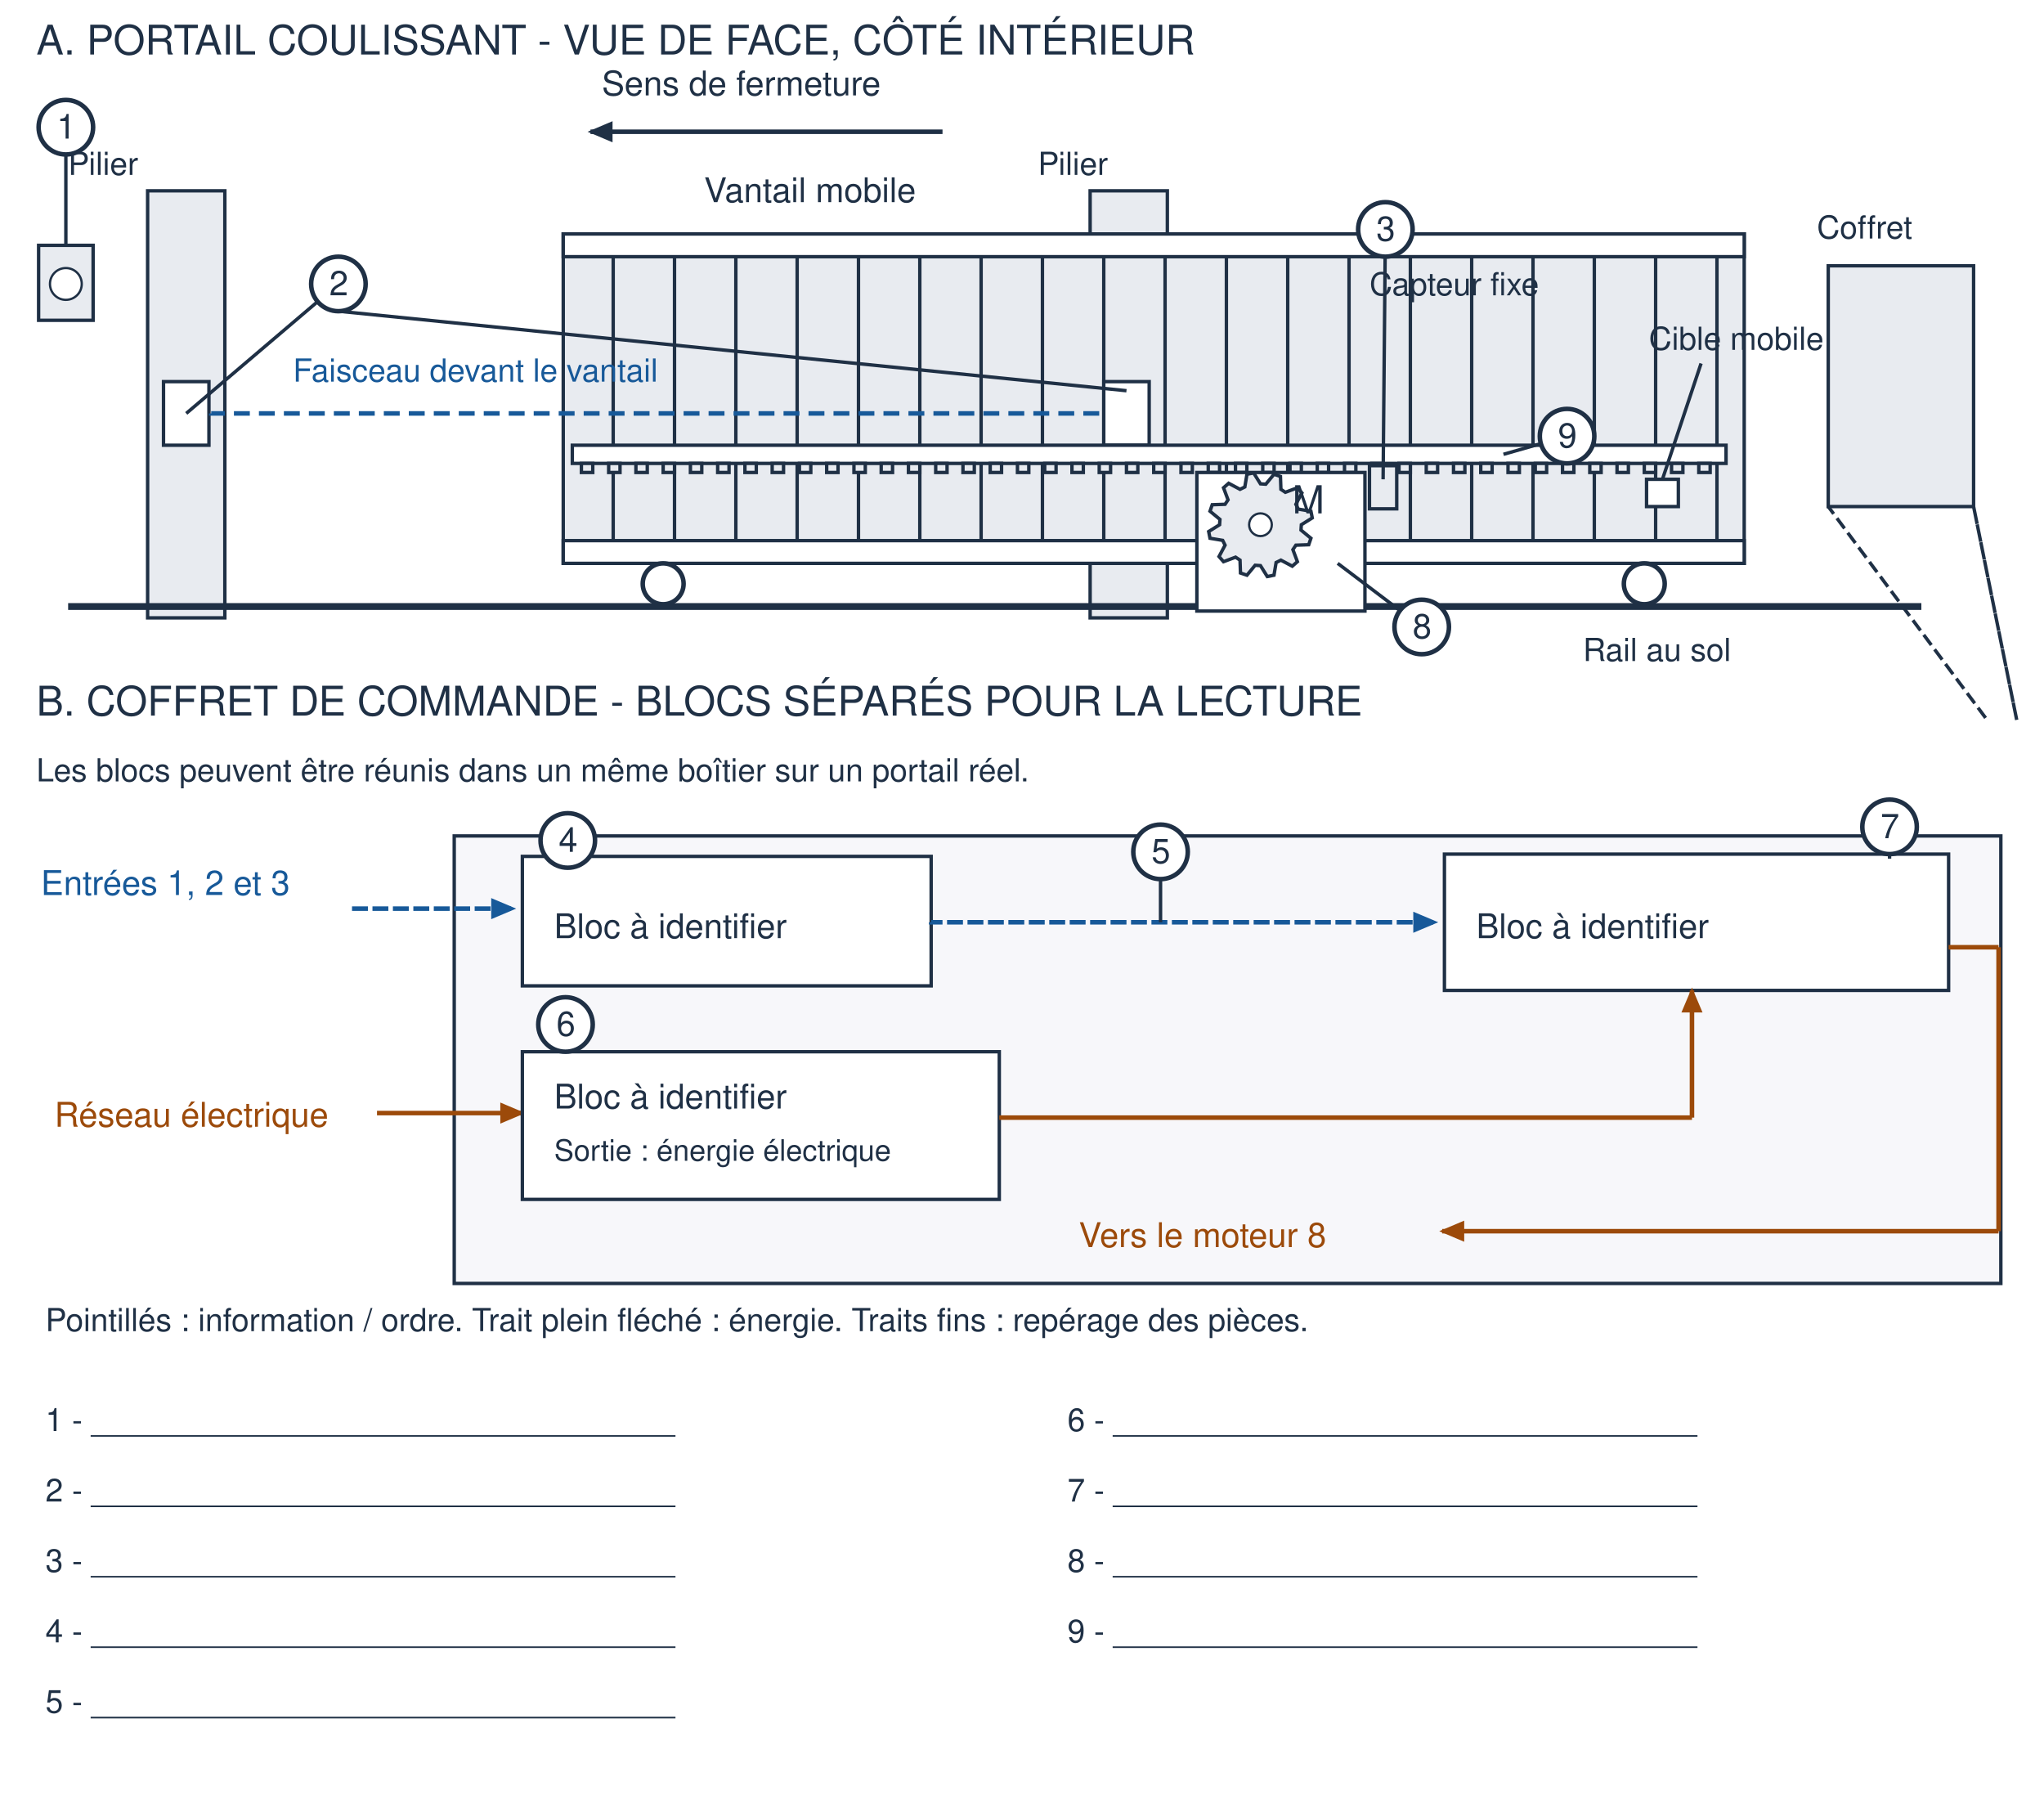
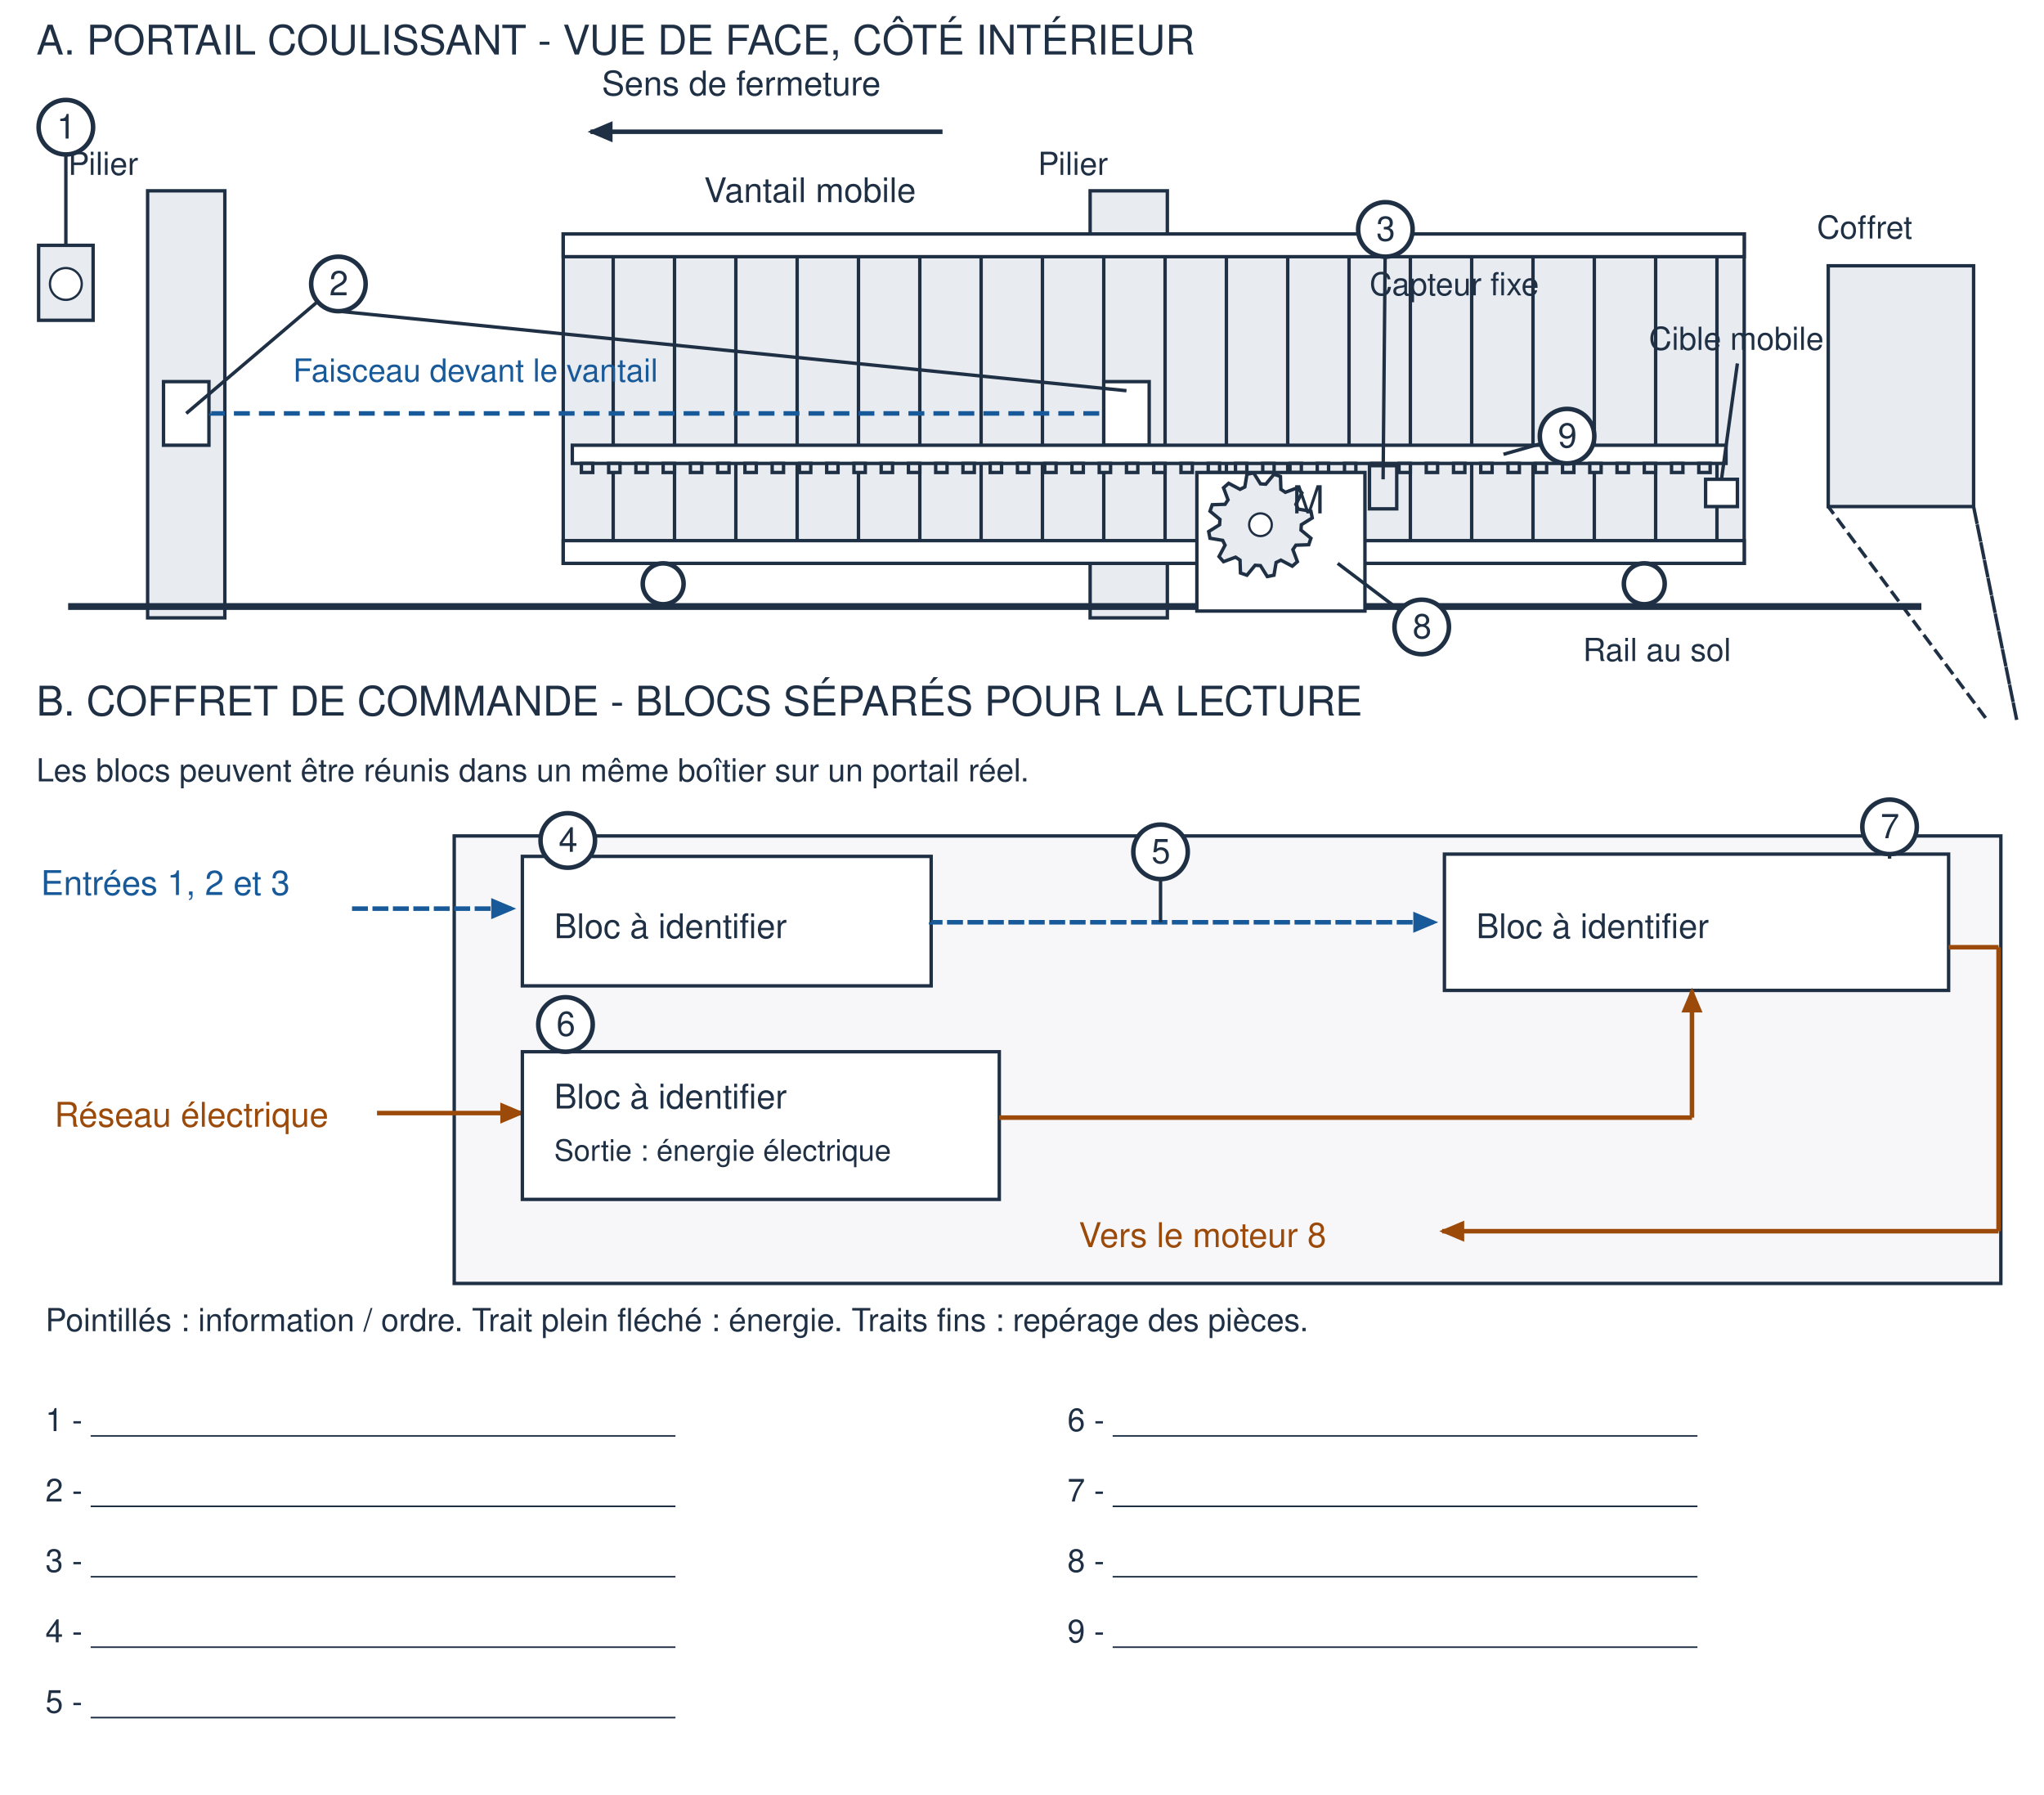
<svg xmlns="http://www.w3.org/2000/svg" role="img" aria-label="Vue du portail coulissant et détail du coffret de commande" width="900" height="790" preserveAspectRatio="xMinYMin meet" viewBox="0 0 900 790" version="1.0" fill-rule="evenodd">
  <clipPath id="clip">
    <rect x="0" y="0" width="900" height="790" />
  </clipPath>
  <g id="group" transform="scale(1,-1) translate(0,-790)" style="clip-path: url(#clip)">
    <g transform="">
      <g transform=" matrix(1,0,0,1,0,190)">
        <text x="16" y="576" style="font-family: Helvetica; font-size: 18px;fill: rgb(12%,19%,27%); stroke:none;" transform="translate(0,1152) scale(1,-1)">A. PORTAIL COULISSANT - VUE DE FACE, CÔTÉ INTÉRIEUR</text>
        <rect x="65" y="328" width="34" height="188" style="stroke: rgb(12%,19%,27%); stroke-linecap: butt; stroke-width: 1.5; fill: rgb(91%,92%,94%); fill-rule: evenodd;" />
        <rect x="480" y="328" width="34" height="188" style="stroke: rgb(12%,19%,27%); stroke-linecap: butt; stroke-width: 1.5; fill: rgb(91%,92%,94%); fill-rule: evenodd;" />
        <text x="30" y="523" style="font-family: Helvetica; font-size: 14px;fill: rgb(12%,19%,27%); stroke:none;" transform="translate(0,1046) scale(1,-1)">Pilier</text>
        <text x="457" y="523" style="font-family: Helvetica; font-size: 14px;fill: rgb(12%,19%,27%); stroke:none;" transform="translate(0,1046) scale(1,-1)">Pilier</text>
        <rect x="248" y="352" width="520" height="145" style="stroke: rgb(12%,19%,27%); stroke-linecap: butt; stroke-width: 1.5; fill: rgb(91%,92%,94%); fill-rule: evenodd;" />
        <path d="M 270,362 L 270,487 Z" style="stroke: rgb(12%,19%,27%); stroke-linecap: butt; stroke-width: 1.5;" />
        <path d="M 297,362 L 297,487 Z" style="stroke: rgb(12%,19%,27%); stroke-linecap: butt; stroke-width: 1.5;" />
        <path d="M 324,362 L 324,487 Z" style="stroke: rgb(12%,19%,27%); stroke-linecap: butt; stroke-width: 1.5;" />
        <path d="M 351,362 L 351,487 Z" style="stroke: rgb(12%,19%,27%); stroke-linecap: butt; stroke-width: 1.5;" />
        <path d="M 378,362 L 378,487 Z" style="stroke: rgb(12%,19%,27%); stroke-linecap: butt; stroke-width: 1.5;" />
        <path d="M 405,362 L 405,487 Z" style="stroke: rgb(12%,19%,27%); stroke-linecap: butt; stroke-width: 1.5;" />
        <path d="M 432,362 L 432,487 Z" style="stroke: rgb(12%,19%,27%); stroke-linecap: butt; stroke-width: 1.5;" />
        <path d="M 459,362 L 459,487 Z" style="stroke: rgb(12%,19%,27%); stroke-linecap: butt; stroke-width: 1.5;" />
        <path d="M 486,362 L 486,487 Z" style="stroke: rgb(12%,19%,27%); stroke-linecap: butt; stroke-width: 1.5;" />
        <path d="M 513,362 L 513,487 Z" style="stroke: rgb(12%,19%,27%); stroke-linecap: butt; stroke-width: 1.5;" />
        <path d="M 540,362 L 540,487 Z" style="stroke: rgb(12%,19%,27%); stroke-linecap: butt; stroke-width: 1.5;" />
        <path d="M 567,362 L 567,487 Z" style="stroke: rgb(12%,19%,27%); stroke-linecap: butt; stroke-width: 1.5;" />
        <path d="M 594,362 L 594,487 Z" style="stroke: rgb(12%,19%,27%); stroke-linecap: butt; stroke-width: 1.5;" />
        <path d="M 621,362 L 621,487 Z" style="stroke: rgb(12%,19%,27%); stroke-linecap: butt; stroke-width: 1.5;" />
        <path d="M 648,362 L 648,487 Z" style="stroke: rgb(12%,19%,27%); stroke-linecap: butt; stroke-width: 1.5;" />
        <path d="M 675,362 L 675,487 Z" style="stroke: rgb(12%,19%,27%); stroke-linecap: butt; stroke-width: 1.5;" />
        <path d="M 702,362 L 702,487 Z" style="stroke: rgb(12%,19%,27%); stroke-linecap: butt; stroke-width: 1.5;" />
        <path d="M 729,362 L 729,487 Z" style="stroke: rgb(12%,19%,27%); stroke-linecap: butt; stroke-width: 1.5;" />
        <path d="M 756,362 L 756,487 Z" style="stroke: rgb(12%,19%,27%); stroke-linecap: butt; stroke-width: 1.5;" />
        <rect x="248" y="352" width="520" height="10" style="stroke: rgb(12%,19%,27%); stroke-linecap: butt; stroke-width: 1.5; fill: rgb(100%,100%,100%); fill-rule: evenodd;" />
        <rect x="248" y="487" width="520" height="10" style="stroke: rgb(12%,19%,27%); stroke-linecap: butt; stroke-width: 1.5; fill: rgb(100%,100%,100%); fill-rule: evenodd;" />
        <circle cx="292" cy="343" r="9" style="stroke: rgb(12%,19%,27%); stroke-linecap: butt; stroke-width: 2; fill: rgb(100%,100%,100%); fill-rule: evenodd;" />
        <circle cx="724" cy="343" r="9" style="stroke: rgb(12%,19%,27%); stroke-linecap: butt; stroke-width: 2; fill: rgb(100%,100%,100%); fill-rule: evenodd;" />
        <path d="M 30,333 L 846,333 Z" style="stroke: rgb(12%,19%,27%); stroke-linecap: butt; stroke-width: 3;" />
        <text x="697" y="309" style="font-family: Helvetica; font-size: 14px;fill: rgb(12%,19%,27%); stroke:none;" transform="translate(0,618) scale(1,-1)">Rail au sol</text>
        <path d="M 415,542 L 260,542 Z" style="stroke: rgb(12%,19%,27%); stroke-linecap: butt; stroke-width: 2;" />
        <polygon points="260 542, 269.211 538.106, 269.211 545.894" style="stroke: rgb(12%,19%,27%); stroke-linecap: butt; stroke-width: 1; fill: rgb(12%,19%,27%); fill-rule: evenodd;" />
        <text x="265" y="558" style="font-family: Helvetica; font-size: 15px;fill: rgb(12%,19%,27%); stroke:none;" transform="translate(0,1116) scale(1,-1)">Sens de fermeture</text>
        <text x="310" y="511" style="font-family: Helvetica; font-size: 15px;fill: rgb(12%,19%,27%); stroke:none;" transform="translate(0,1022) scale(1,-1)">Vantail mobile</text>
        <rect x="72" y="404" width="20" height="28" style="stroke: rgb(12%,19%,27%); stroke-linecap: butt; stroke-width: 1.5; fill: rgb(100%,100%,100%); fill-rule: evenodd;" />
        <rect x="486" y="404" width="20" height="28" style="stroke: rgb(12%,19%,27%); stroke-linecap: butt; stroke-width: 1.5; fill: rgb(100%,100%,100%); fill-rule: evenodd;" />
        <path d="M 93,418 L 486,418 Z" style="stroke: rgb(9%,35%,60%); stroke-linecap: butt; stroke-width: 2; stroke-dasharray: 6, 5;" />
        <text x="129" y="432" style="font-family: Helvetica; font-size: 14px;fill: rgb(9%,35%,60%); stroke:none;" transform="translate(0,864) scale(1,-1)">Faisceau devant le vantail</text>
        <path d="M 149,475 L 82,418 Z" style="stroke: rgb(12%,19%,27%); stroke-linecap: butt; stroke-width: 1.5;" />
        <circle cx="149" cy="475" r="12" style="stroke: rgb(12%,19%,27%); stroke-linecap: butt; stroke-width: 2; fill: rgb(100%,100%,100%); fill-rule: evenodd;" />
        <text x="145" y="470" style="font-family: Helvetica; font-size: 15px;fill: rgb(12%,19%,27%); stroke:none;" transform="translate(0,940) scale(1,-1)">2</text>
        <path d="M 149,463 L 496,428 Z" style="stroke: rgb(12%,19%,27%); stroke-linecap: butt; stroke-width: 1.5;" />
        <rect x="17" y="459" width="24" height="33" style="stroke: rgb(12%,19%,27%); stroke-linecap: butt; stroke-width: 1.5; fill: rgb(91%,92%,94%); fill-rule: evenodd;" />
        <circle cx="29" cy="475" r="7" style="stroke: rgb(12%,19%,27%); stroke-linecap: butt; stroke-width: 1; fill: rgb(100%,100%,100%); fill-rule: evenodd;" />
        <path d="M 29,544 L 29,492 Z" style="stroke: rgb(12%,19%,27%); stroke-linecap: butt; stroke-width: 1.5;" />
        <circle cx="29" cy="544" r="12" style="stroke: rgb(12%,19%,27%); stroke-linecap: butt; stroke-width: 2; fill: rgb(100%,100%,100%); fill-rule: evenodd;" />
        <text x="25" y="539" style="font-family: Helvetica; font-size: 15px;fill: rgb(12%,19%,27%); stroke:none;" transform="translate(0,1078) scale(1,-1)">1</text>
        <rect x="252" y="396" width="508" height="8" style="stroke: rgb(12%,19%,27%); stroke-linecap: butt; stroke-width: 1.5; fill: rgb(100%,100%,100%); fill-rule: evenodd;" />
        <rect x="256" y="392" width="5" height="4" style="stroke: rgb(12%,19%,27%); stroke-linecap: butt; stroke-width: 1.5; fill: rgb(91%,92%,94%); fill-rule: evenodd;" />
        <rect x="268" y="392" width="5" height="4" style="stroke: rgb(12%,19%,27%); stroke-linecap: butt; stroke-width: 1.5; fill: rgb(91%,92%,94%); fill-rule: evenodd;" />
        <rect x="280" y="392" width="5" height="4" style="stroke: rgb(12%,19%,27%); stroke-linecap: butt; stroke-width: 1.5; fill: rgb(91%,92%,94%); fill-rule: evenodd;" />
        <rect x="292" y="392" width="5" height="4" style="stroke: rgb(12%,19%,27%); stroke-linecap: butt; stroke-width: 1.5; fill: rgb(91%,92%,94%); fill-rule: evenodd;" />
        <rect x="304" y="392" width="5" height="4" style="stroke: rgb(12%,19%,27%); stroke-linecap: butt; stroke-width: 1.5; fill: rgb(91%,92%,94%); fill-rule: evenodd;" />
        <rect x="316" y="392" width="5" height="4" style="stroke: rgb(12%,19%,27%); stroke-linecap: butt; stroke-width: 1.5; fill: rgb(91%,92%,94%); fill-rule: evenodd;" />
        <rect x="328" y="392" width="5" height="4" style="stroke: rgb(12%,19%,27%); stroke-linecap: butt; stroke-width: 1.5; fill: rgb(91%,92%,94%); fill-rule: evenodd;" />
        <rect x="340" y="392" width="5" height="4" style="stroke: rgb(12%,19%,27%); stroke-linecap: butt; stroke-width: 1.5; fill: rgb(91%,92%,94%); fill-rule: evenodd;" />
        <rect x="352" y="392" width="5" height="4" style="stroke: rgb(12%,19%,27%); stroke-linecap: butt; stroke-width: 1.5; fill: rgb(91%,92%,94%); fill-rule: evenodd;" />
        <rect x="364" y="392" width="5" height="4" style="stroke: rgb(12%,19%,27%); stroke-linecap: butt; stroke-width: 1.5; fill: rgb(91%,92%,94%); fill-rule: evenodd;" />
        <rect x="376" y="392" width="5" height="4" style="stroke: rgb(12%,19%,27%); stroke-linecap: butt; stroke-width: 1.5; fill: rgb(91%,92%,94%); fill-rule: evenodd;" />
        <rect x="388" y="392" width="5" height="4" style="stroke: rgb(12%,19%,27%); stroke-linecap: butt; stroke-width: 1.5; fill: rgb(91%,92%,94%); fill-rule: evenodd;" />
        <rect x="400" y="392" width="5" height="4" style="stroke: rgb(12%,19%,27%); stroke-linecap: butt; stroke-width: 1.5; fill: rgb(91%,92%,94%); fill-rule: evenodd;" />
        <rect x="412" y="392" width="5" height="4" style="stroke: rgb(12%,19%,27%); stroke-linecap: butt; stroke-width: 1.5; fill: rgb(91%,92%,94%); fill-rule: evenodd;" />
        <rect x="424" y="392" width="5" height="4" style="stroke: rgb(12%,19%,27%); stroke-linecap: butt; stroke-width: 1.5; fill: rgb(91%,92%,94%); fill-rule: evenodd;" />
        <rect x="436" y="392" width="5" height="4" style="stroke: rgb(12%,19%,27%); stroke-linecap: butt; stroke-width: 1.5; fill: rgb(91%,92%,94%); fill-rule: evenodd;" />
        <rect x="448" y="392" width="5" height="4" style="stroke: rgb(12%,19%,27%); stroke-linecap: butt; stroke-width: 1.5; fill: rgb(91%,92%,94%); fill-rule: evenodd;" />
        <rect x="460" y="392" width="5" height="4" style="stroke: rgb(12%,19%,27%); stroke-linecap: butt; stroke-width: 1.5; fill: rgb(91%,92%,94%); fill-rule: evenodd;" />
        <rect x="472" y="392" width="5" height="4" style="stroke: rgb(12%,19%,27%); stroke-linecap: butt; stroke-width: 1.5; fill: rgb(91%,92%,94%); fill-rule: evenodd;" />
        <rect x="484" y="392" width="5" height="4" style="stroke: rgb(12%,19%,27%); stroke-linecap: butt; stroke-width: 1.5; fill: rgb(91%,92%,94%); fill-rule: evenodd;" />
        <rect x="496" y="392" width="5" height="4" style="stroke: rgb(12%,19%,27%); stroke-linecap: butt; stroke-width: 1.5; fill: rgb(91%,92%,94%); fill-rule: evenodd;" />
        <rect x="508" y="392" width="5" height="4" style="stroke: rgb(12%,19%,27%); stroke-linecap: butt; stroke-width: 1.5; fill: rgb(91%,92%,94%); fill-rule: evenodd;" />
        <rect x="520" y="392" width="5" height="4" style="stroke: rgb(12%,19%,27%); stroke-linecap: butt; stroke-width: 1.5; fill: rgb(91%,92%,94%); fill-rule: evenodd;" />
        <rect x="532" y="392" width="5" height="4" style="stroke: rgb(12%,19%,27%); stroke-linecap: butt; stroke-width: 1.5; fill: rgb(91%,92%,94%); fill-rule: evenodd;" />
        <rect x="544" y="392" width="5" height="4" style="stroke: rgb(12%,19%,27%); stroke-linecap: butt; stroke-width: 1.5; fill: rgb(91%,92%,94%); fill-rule: evenodd;" />
        <rect x="556" y="392" width="5" height="4" style="stroke: rgb(12%,19%,27%); stroke-linecap: butt; stroke-width: 1.5; fill: rgb(91%,92%,94%); fill-rule: evenodd;" />
        <rect x="568" y="392" width="5" height="4" style="stroke: rgb(12%,19%,27%); stroke-linecap: butt; stroke-width: 1.5; fill: rgb(91%,92%,94%); fill-rule: evenodd;" />
        <rect x="580" y="392" width="5" height="4" style="stroke: rgb(12%,19%,27%); stroke-linecap: butt; stroke-width: 1.5; fill: rgb(91%,92%,94%); fill-rule: evenodd;" />
        <rect x="592" y="392" width="5" height="4" style="stroke: rgb(12%,19%,27%); stroke-linecap: butt; stroke-width: 1.5; fill: rgb(91%,92%,94%); fill-rule: evenodd;" />
        <rect x="604" y="392" width="5" height="4" style="stroke: rgb(12%,19%,27%); stroke-linecap: butt; stroke-width: 1.5; fill: rgb(91%,92%,94%); fill-rule: evenodd;" />
        <rect x="616" y="392" width="5" height="4" style="stroke: rgb(12%,19%,27%); stroke-linecap: butt; stroke-width: 1.5; fill: rgb(91%,92%,94%); fill-rule: evenodd;" />
        <rect x="628" y="392" width="5" height="4" style="stroke: rgb(12%,19%,27%); stroke-linecap: butt; stroke-width: 1.5; fill: rgb(91%,92%,94%); fill-rule: evenodd;" />
        <rect x="640" y="392" width="5" height="4" style="stroke: rgb(12%,19%,27%); stroke-linecap: butt; stroke-width: 1.5; fill: rgb(91%,92%,94%); fill-rule: evenodd;" />
        <rect x="652" y="392" width="5" height="4" style="stroke: rgb(12%,19%,27%); stroke-linecap: butt; stroke-width: 1.5; fill: rgb(91%,92%,94%); fill-rule: evenodd;" />
        <rect x="664" y="392" width="5" height="4" style="stroke: rgb(12%,19%,27%); stroke-linecap: butt; stroke-width: 1.5; fill: rgb(91%,92%,94%); fill-rule: evenodd;" />
        <rect x="676" y="392" width="5" height="4" style="stroke: rgb(12%,19%,27%); stroke-linecap: butt; stroke-width: 1.5; fill: rgb(91%,92%,94%); fill-rule: evenodd;" />
        <rect x="688" y="392" width="5" height="4" style="stroke: rgb(12%,19%,27%); stroke-linecap: butt; stroke-width: 1.5; fill: rgb(91%,92%,94%); fill-rule: evenodd;" />
        <rect x="700" y="392" width="5" height="4" style="stroke: rgb(12%,19%,27%); stroke-linecap: butt; stroke-width: 1.5; fill: rgb(91%,92%,94%); fill-rule: evenodd;" />
        <rect x="712" y="392" width="5" height="4" style="stroke: rgb(12%,19%,27%); stroke-linecap: butt; stroke-width: 1.5; fill: rgb(91%,92%,94%); fill-rule: evenodd;" />
        <rect x="724" y="392" width="5" height="4" style="stroke: rgb(12%,19%,27%); stroke-linecap: butt; stroke-width: 1.5; fill: rgb(91%,92%,94%); fill-rule: evenodd;" />
        <rect x="736" y="392" width="5" height="4" style="stroke: rgb(12%,19%,27%); stroke-linecap: butt; stroke-width: 1.5; fill: rgb(91%,92%,94%); fill-rule: evenodd;" />
        <rect x="748" y="392" width="5" height="4" style="stroke: rgb(12%,19%,27%); stroke-linecap: butt; stroke-width: 1.5; fill: rgb(91%,92%,94%); fill-rule: evenodd;" />
        <rect x="527" y="331" width="74" height="61" style="stroke: rgb(12%,19%,27%); stroke-linecap: butt; stroke-width: 1.5; fill: rgb(100%,100%,100%); fill-rule: evenodd;" />
        <polygon points="573 369, 577.803 372.002, 577.216 374.953, 571.63 375.888, 570.588 378, 573.247 383.002, 571.264 385.264, 565.958 383.28, 564 384.589, 563.802 390.249, 560.953 391.216, 557.35 386.846, 555 387, 551.998 391.803, 549.047 391.216, 548.112 385.63, 546 384.589, 540.999 387.247, 538.736 385.264, 540.72 379.958, 539.412 378, 533.751 377.802, 532.784 374.953, 537.154 371.349, 537 369, 532.197 365.998, 532.784 363.047, 538.37 362.112, 539.412 360, 536.753 354.998, 538.736 352.736, 544.042 354.72, 546 353.411, 546.198 347.751, 549.047 346.784, 552.65 351.154, 555 351, 558.002 346.197, 560.953 346.784, 561.888 352.37, 564 353.411, 569.001 350.753, 571.264 352.736, 569.28 358.042, 570.588 360, 576.249 360.198, 577.216 363.047, 572.846 366.651" style="stroke: rgb(12%,19%,27%); stroke-linecap: butt; stroke-width: 1.5; fill: rgb(91%,92%,94%); fill-rule: evenodd;" />
        <circle cx="555" cy="369" r="5" style="stroke: rgb(12%,19%,27%); stroke-linecap: butt; stroke-width: 1; fill: rgb(100%,100%,100%); fill-rule: evenodd;" />
        <text x="569" y="374" style="font-family: Helvetica; font-size: 17px;fill: rgb(12%,19%,27%); stroke:none;" transform="translate(0,748) scale(1,-1)">M</text>
        <path d="M 626,324 L 589,352 Z" style="stroke: rgb(12%,19%,27%); stroke-linecap: butt; stroke-width: 1.5;" />
        <circle cx="626" cy="324" r="12" style="stroke: rgb(12%,19%,27%); stroke-linecap: butt; stroke-width: 2; fill: rgb(100%,100%,100%); fill-rule: evenodd;" />
        <text x="622" y="319" style="font-family: Helvetica; font-size: 15px;fill: rgb(12%,19%,27%); stroke:none;" transform="translate(0,638) scale(1,-1)">8</text>
        <path d="M 690,408 L 662,400 Z" style="stroke: rgb(12%,19%,27%); stroke-linecap: butt; stroke-width: 1.5;" />
        <circle cx="690" cy="408" r="12" style="stroke: rgb(12%,19%,27%); stroke-linecap: butt; stroke-width: 2; fill: rgb(100%,100%,100%); fill-rule: evenodd;" />
        <text x="686" y="403" style="font-family: Helvetica; font-size: 15px;fill: rgb(12%,19%,27%); stroke:none;" transform="translate(0,806) scale(1,-1)">9</text>
        <rect x="603" y="376" width="12" height="19" style="stroke: rgb(12%,19%,27%); stroke-linecap: butt; stroke-width: 1.5; fill: rgb(91%,92%,94%); fill-rule: evenodd;" />
-         <rect x="725" y="377" width="14" height="12" style="stroke: rgb(12%,19%,27%); stroke-linecap: butt; stroke-width: 1.5; fill: rgb(100%,100%,100%); fill-rule: evenodd;" />
+         <rect x="751" y="377" width="14" height="12" style="stroke: rgb(12%,19%,27%); stroke-linecap: butt; stroke-width: 1.5; fill: rgb(100%,100%,100%); fill-rule: evenodd;" />
        <path d="M 610,499 L 609,389 Z" style="stroke: rgb(12%,19%,27%); stroke-linecap: butt; stroke-width: 1.5;" />
        <circle cx="610" cy="499" r="12" style="stroke: rgb(12%,19%,27%); stroke-linecap: butt; stroke-width: 2; fill: rgb(100%,100%,100%); fill-rule: evenodd;" />
        <text x="606" y="494" style="font-family: Helvetica; font-size: 15px;fill: rgb(12%,19%,27%); stroke:none;" transform="translate(0,988) scale(1,-1)">3</text>
        <text x="603" y="470" style="font-family: Helvetica; font-size: 14px;fill: rgb(12%,19%,27%); stroke:none;" transform="translate(0,940) scale(1,-1)">Capteur fixe</text>
        <text x="726" y="446" style="font-family: Helvetica; font-size: 14px;fill: rgb(12%,19%,27%); stroke:none;" transform="translate(0,892) scale(1,-1)">Cible mobile</text>
-         <path d="M 749,440 L 732,389 Z" style="stroke: rgb(12%,19%,27%); stroke-linecap: butt; stroke-width: 1.5;" />
+         <path d="M 765,440 L 758,389 Z" style="stroke: rgb(12%,19%,27%); stroke-linecap: butt; stroke-width: 1.5;" />
        <rect x="805" y="377" width="64" height="106" style="stroke: rgb(12%,19%,27%); stroke-linecap: butt; stroke-width: 1.5; fill: rgb(91%,92%,94%); fill-rule: evenodd;" />
        <text x="800" y="495" style="font-family: Helvetica; font-size: 14px;fill: rgb(12%,19%,27%); stroke:none;" transform="translate(0,990) scale(1,-1)">Coffret</text>
        <path d="M 805,377 L 875,283 Z" style="stroke: rgb(12%,19%,27%); stroke-linecap: butt; stroke-width: 1.5; stroke-dasharray: 4, 4;" />
        <path d="M 869,377 L 888,283 Z" style="stroke: rgb(12%,19%,27%); stroke-linecap: butt; stroke-width: 1.5; stroke-dasharray: 4, 4;" />
        <text x="16" y="285" style="font-family: Helvetica; font-size: 18px;fill: rgb(12%,19%,27%); stroke:none;" transform="translate(0,570) scale(1,-1)">B. COFFRET DE COMMANDE - BLOCS SÉPARÉS POUR LA LECTURE</text>
        <text x="16" y="256" style="font-family: Helvetica; font-size: 14px;fill: rgb(12%,19%,27%); stroke:none;" transform="translate(0,512) scale(1,-1)">Les blocs peuvent être réunis dans un même boîtier sur un portail réel.</text>
        <rect x="200" y="35" width="681" height="197" style="stroke: rgb(12%,19%,27%); stroke-linecap: butt; stroke-width: 1.5; fill: rgb(97%,97%,98%); fill-rule: evenodd;" />
        <text x="18" y="206" style="font-family: Helvetica; font-size: 15px;fill: rgb(9%,35%,60%); stroke:none;" transform="translate(0,412) scale(1,-1)">Entrées 1, 2 et 3</text>
        <path d="M 155,200 L 226,200 Z" style="stroke: rgb(9%,35%,60%); stroke-linecap: butt; stroke-width: 2; stroke-dasharray: 5, 4;" />
        <polygon points="226 200, 216.789 203.894, 216.789 196.106" style="stroke: rgb(9%,35%,60%); stroke-linecap: butt; stroke-width: 1; fill: rgb(9%,35%,60%); fill-rule: evenodd;" />
        <rect x="230" y="166" width="180" height="57" style="stroke: rgb(12%,19%,27%); stroke-linecap: butt; stroke-width: 1.5; fill: rgb(100%,100%,100%); fill-rule: evenodd;" />
        <text x="244" y="187" style="font-family: Helvetica; font-size: 15px;fill: rgb(12%,19%,27%); stroke:none;" transform="translate(0,374) scale(1,-1)">Bloc à identifier</text>
        <path d="M 250,230 L 250,222 Z" style="stroke: rgb(12%,19%,27%); stroke-linecap: butt; stroke-width: 1.5;" />
        <circle cx="250" cy="230" r="12" style="stroke: rgb(12%,19%,27%); stroke-linecap: butt; stroke-width: 2; fill: rgb(100%,100%,100%); fill-rule: evenodd;" />
        <text x="246" y="225" style="font-family: Helvetica; font-size: 15px;fill: rgb(12%,19%,27%); stroke:none;" transform="translate(0,450) scale(1,-1)">4</text>
        <path d="M 410,194 L 632,194 Z" style="stroke: rgb(9%,35%,60%); stroke-linecap: butt; stroke-width: 2; stroke-dasharray: 5, 4;" />
        <polygon points="632 194, 622.789 197.894, 622.789 190.106" style="stroke: rgb(9%,35%,60%); stroke-linecap: butt; stroke-width: 1; fill: rgb(9%,35%,60%); fill-rule: evenodd;" />
        <path d="M 511,225 L 511,194 Z" style="stroke: rgb(12%,19%,27%); stroke-linecap: butt; stroke-width: 1.5;" />
        <circle cx="511" cy="225" r="12" style="stroke: rgb(12%,19%,27%); stroke-linecap: butt; stroke-width: 2; fill: rgb(100%,100%,100%); fill-rule: evenodd;" />
        <text x="507" y="220" style="font-family: Helvetica; font-size: 15px;fill: rgb(12%,19%,27%); stroke:none;" transform="translate(0,440) scale(1,-1)">5</text>
        <rect x="636" y="164" width="222" height="60" style="stroke: rgb(12%,19%,27%); stroke-linecap: butt; stroke-width: 1.5; fill: rgb(100%,100%,100%); fill-rule: evenodd;" />
        <text x="650" y="187" style="font-family: Helvetica; font-size: 15px;fill: rgb(12%,19%,27%); stroke:none;" transform="translate(0,374) scale(1,-1)">Bloc à identifier</text>
        <path d="M 832,236 L 832,222 Z" style="stroke: rgb(12%,19%,27%); stroke-linecap: butt; stroke-width: 1.5;" />
        <circle cx="832" cy="236" r="12" style="stroke: rgb(12%,19%,27%); stroke-linecap: butt; stroke-width: 2; fill: rgb(100%,100%,100%); fill-rule: evenodd;" />
        <text x="828" y="231" style="font-family: Helvetica; font-size: 15px;fill: rgb(12%,19%,27%); stroke:none;" transform="translate(0,462) scale(1,-1)">7</text>
        <text x="24" y="104" style="font-family: Helvetica; font-size: 15px;fill: rgb(61%,29%,4%); stroke:none;" transform="translate(0,208) scale(1,-1)">Réseau électrique</text>
        <path d="M 166,110 L 230,110 Z" style="stroke: rgb(61%,29%,4%); stroke-linecap: butt; stroke-width: 2;" />
        <polygon points="230 110, 220.789 113.894, 220.789 106.106" style="stroke: rgb(61%,29%,4%); stroke-linecap: butt; stroke-width: 1; fill: rgb(61%,29%,4%); fill-rule: evenodd;" />
        <rect x="230" y="72" width="210" height="65" style="stroke: rgb(12%,19%,27%); stroke-linecap: butt; stroke-width: 1.5; fill: rgb(100%,100%,100%); fill-rule: evenodd;" />
        <text x="244" y="112" style="font-family: Helvetica; font-size: 15px;fill: rgb(12%,19%,27%); stroke:none;" transform="translate(0,224) scale(1,-1)">Bloc à identifier</text>
        <text x="244" y="89" style="font-family: Helvetica; font-size: 13px;fill: rgb(12%,19%,27%); stroke:none;" transform="translate(0,178) scale(1,-1)">Sortie : énergie électrique</text>
        <path d="M 249,149 L 249,137 Z" style="stroke: rgb(12%,19%,27%); stroke-linecap: butt; stroke-width: 1.5;" />
        <circle cx="249" cy="149" r="12" style="stroke: rgb(12%,19%,27%); stroke-linecap: butt; stroke-width: 2; fill: rgb(100%,100%,100%); fill-rule: evenodd;" />
        <text x="245" y="144" style="font-family: Helvetica; font-size: 15px;fill: rgb(12%,19%,27%); stroke:none;" transform="translate(0,288) scale(1,-1)">6</text>
        <path d="M 440,108 L 745,108 Z" style="stroke: rgb(61%,29%,4%); stroke-linecap: butt; stroke-width: 2;" />
        <path d="M 745,108 L 745,164 Z" style="stroke: rgb(61%,29%,4%); stroke-linecap: butt; stroke-width: 2;" />
        <polygon points="745 164, 741.106 154.789, 748.894 154.789" style="stroke: rgb(61%,29%,4%); stroke-linecap: butt; stroke-width: 1; fill: rgb(61%,29%,4%); fill-rule: evenodd;" />
        <path d="M 858,183 L 880,183 Z" style="stroke: rgb(61%,29%,4%); stroke-linecap: butt; stroke-width: 2;" />
        <path d="M 880,183 L 880,58 Z" style="stroke: rgb(61%,29%,4%); stroke-linecap: butt; stroke-width: 2;" />
        <path d="M 880,58 L 635,58 Z" style="stroke: rgb(61%,29%,4%); stroke-linecap: butt; stroke-width: 2;" />
        <polygon points="635 58, 644.211 54.106, 644.211 61.894" style="stroke: rgb(61%,29%,4%); stroke-linecap: butt; stroke-width: 1; fill: rgb(61%,29%,4%); fill-rule: evenodd;" />
        <text x="475" y="51" style="font-family: Helvetica; font-size: 15px;fill: rgb(61%,29%,4%); stroke:none;" transform="translate(0,102) scale(1,-1)">Vers le moteur 8</text>
        <text x="20" y="14" style="font-family: Helvetica; font-size: 14px;fill: rgb(12%,19%,27%); stroke:none;" transform="translate(0,28) scale(1,-1)">Pointillés : information / ordre. Trait plein fléché : énergie. Traits fins : repérage des pièces.</text>
      </g>
      <text x="20" y="160" style="font-family: Helvetica; font-size: 14px;fill: rgb(12%,19%,27%); stroke:none;" transform="translate(0,320) scale(1,-1)">1 - _________________________________</text>
      <text x="20" y="129" style="font-family: Helvetica; font-size: 14px;fill: rgb(12%,19%,27%); stroke:none;" transform="translate(0,258) scale(1,-1)">2 - _________________________________</text>
      <text x="20" y="98" style="font-family: Helvetica; font-size: 14px;fill: rgb(12%,19%,27%); stroke:none;" transform="translate(0,196) scale(1,-1)">3 - _________________________________</text>
      <text x="20" y="67" style="font-family: Helvetica; font-size: 14px;fill: rgb(12%,19%,27%); stroke:none;" transform="translate(0,134) scale(1,-1)">4 - _________________________________</text>
      <text x="20" y="36" style="font-family: Helvetica; font-size: 14px;fill: rgb(12%,19%,27%); stroke:none;" transform="translate(0,72) scale(1,-1)">5 - _________________________________</text>
      <text x="470" y="160" style="font-family: Helvetica; font-size: 14px;fill: rgb(12%,19%,27%); stroke:none;" transform="translate(0,320) scale(1,-1)">6 - _________________________________</text>
      <text x="470" y="129" style="font-family: Helvetica; font-size: 14px;fill: rgb(12%,19%,27%); stroke:none;" transform="translate(0,258) scale(1,-1)">7 - _________________________________</text>
      <text x="470" y="98" style="font-family: Helvetica; font-size: 14px;fill: rgb(12%,19%,27%); stroke:none;" transform="translate(0,196) scale(1,-1)">8 - _________________________________</text>
      <text x="470" y="67" style="font-family: Helvetica; font-size: 14px;fill: rgb(12%,19%,27%); stroke:none;" transform="translate(0,134) scale(1,-1)">9 - _________________________________</text>
    </g>
  </g>
</svg>
